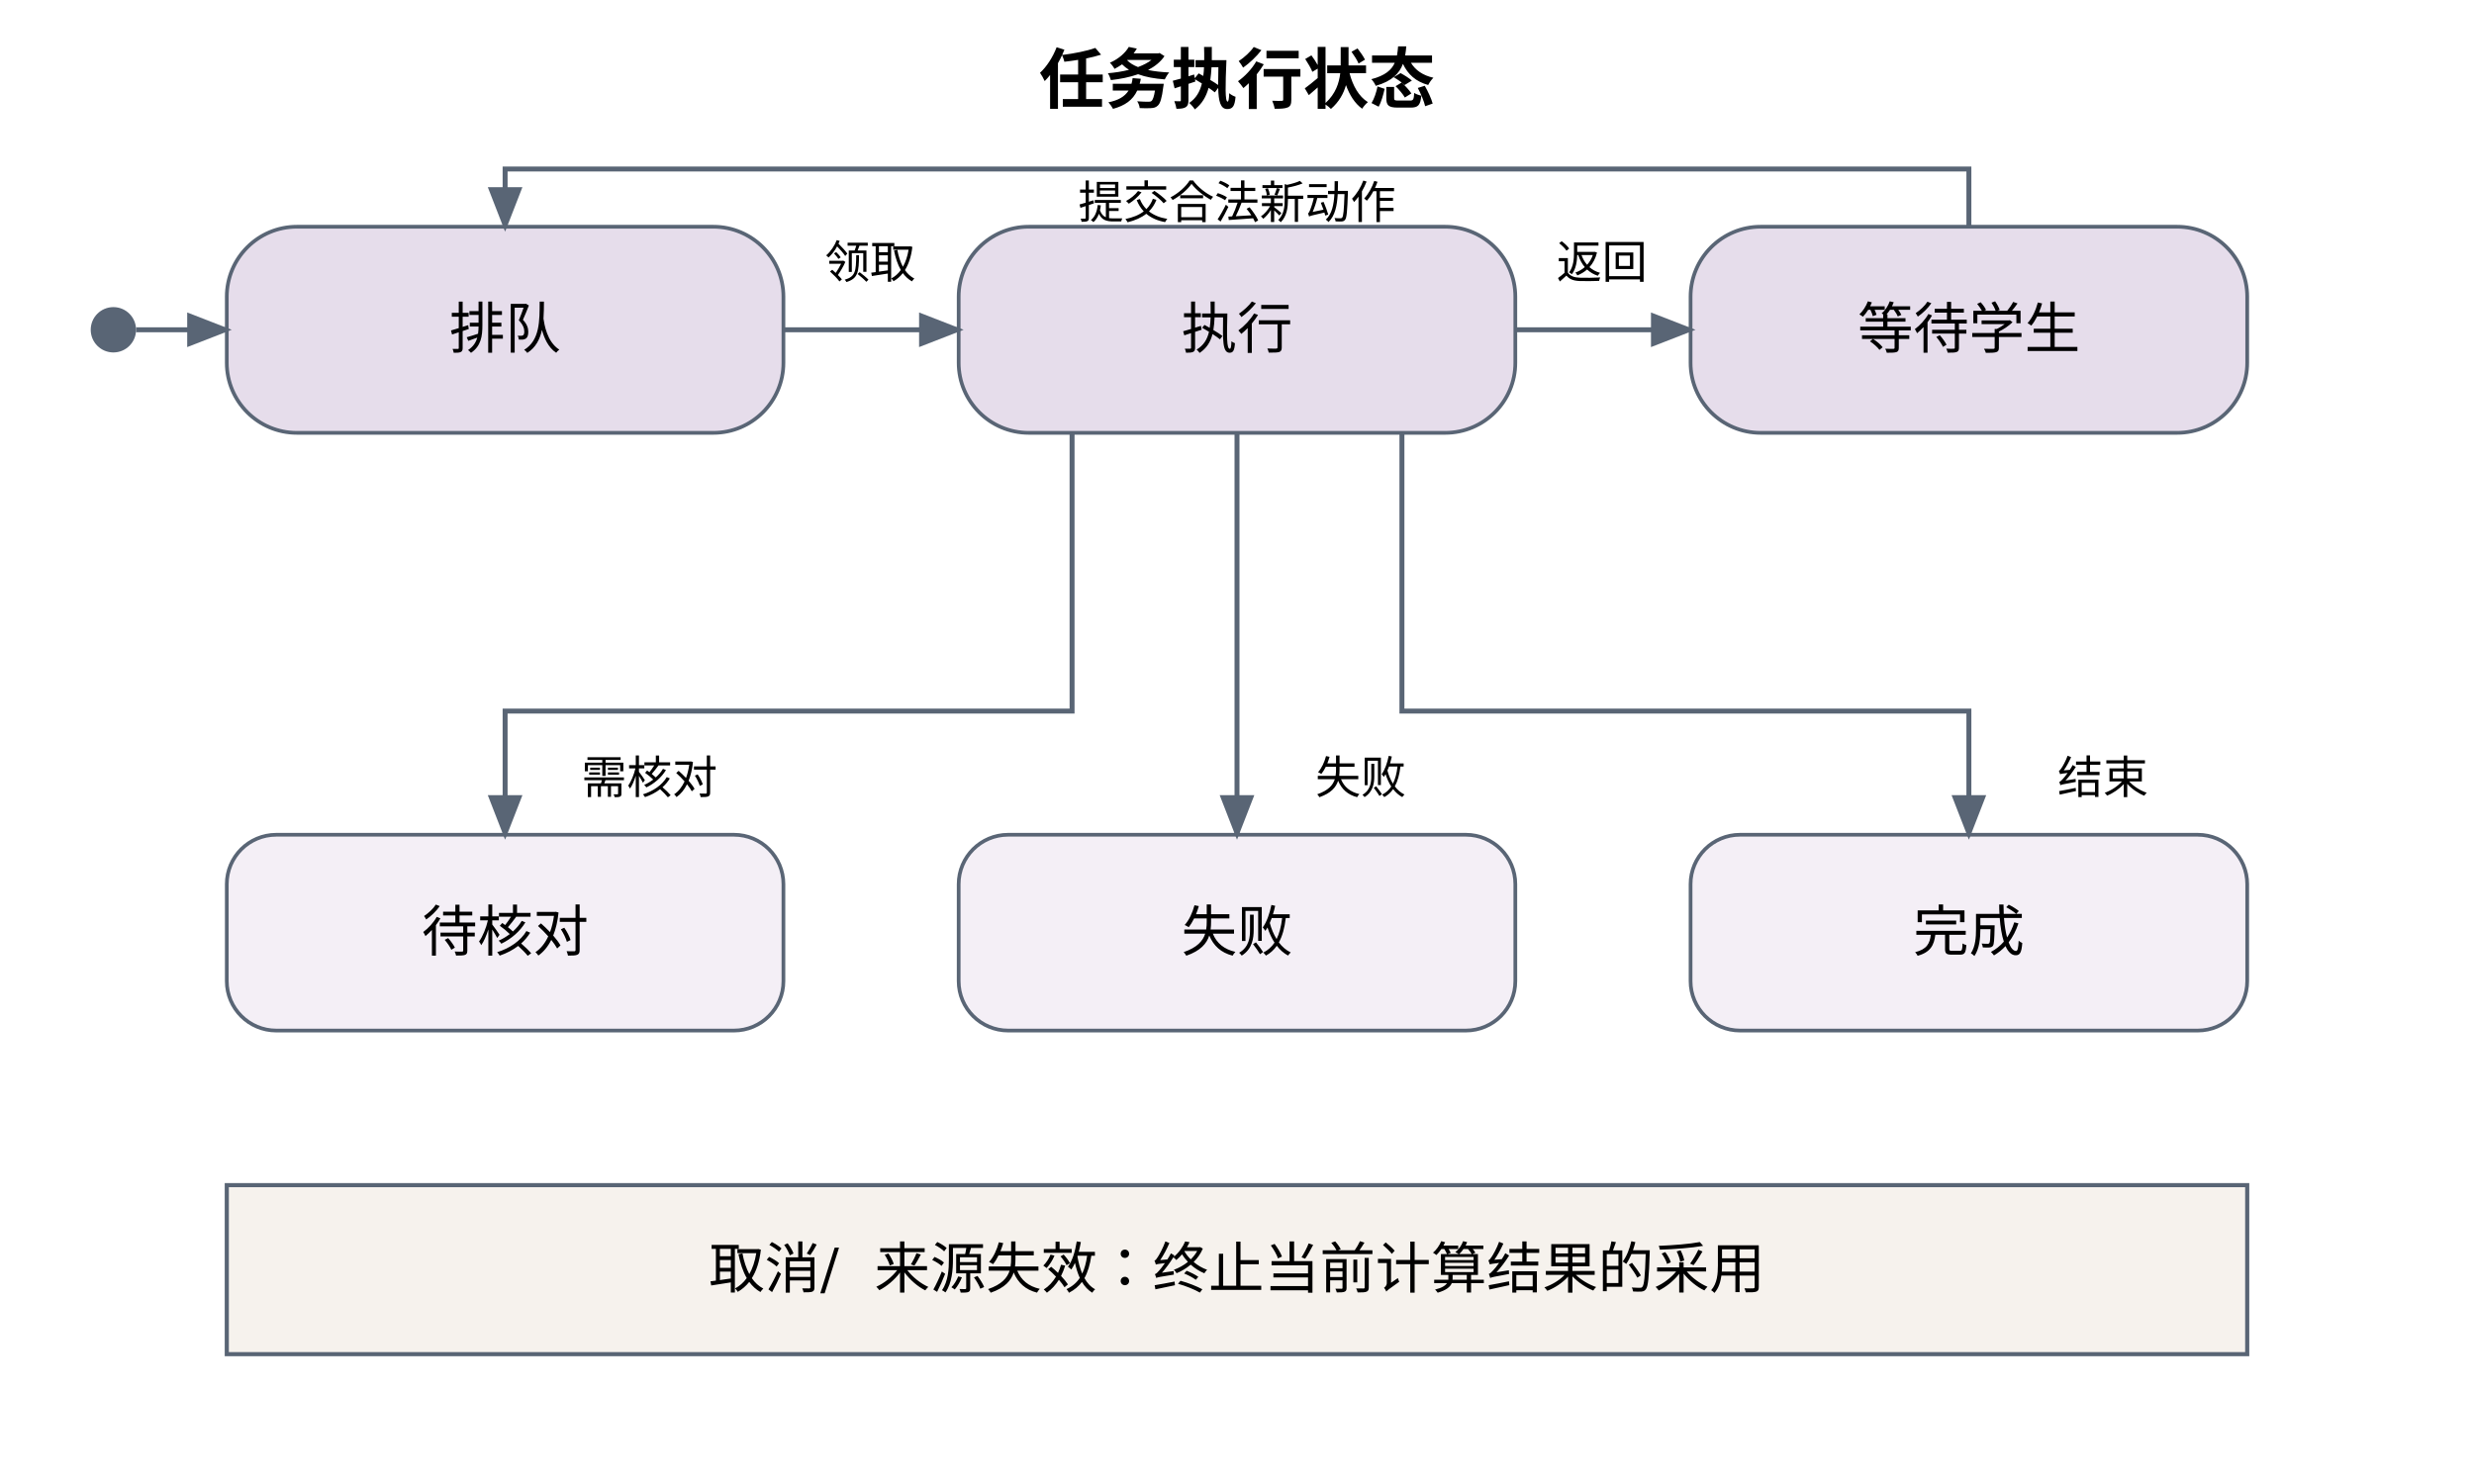
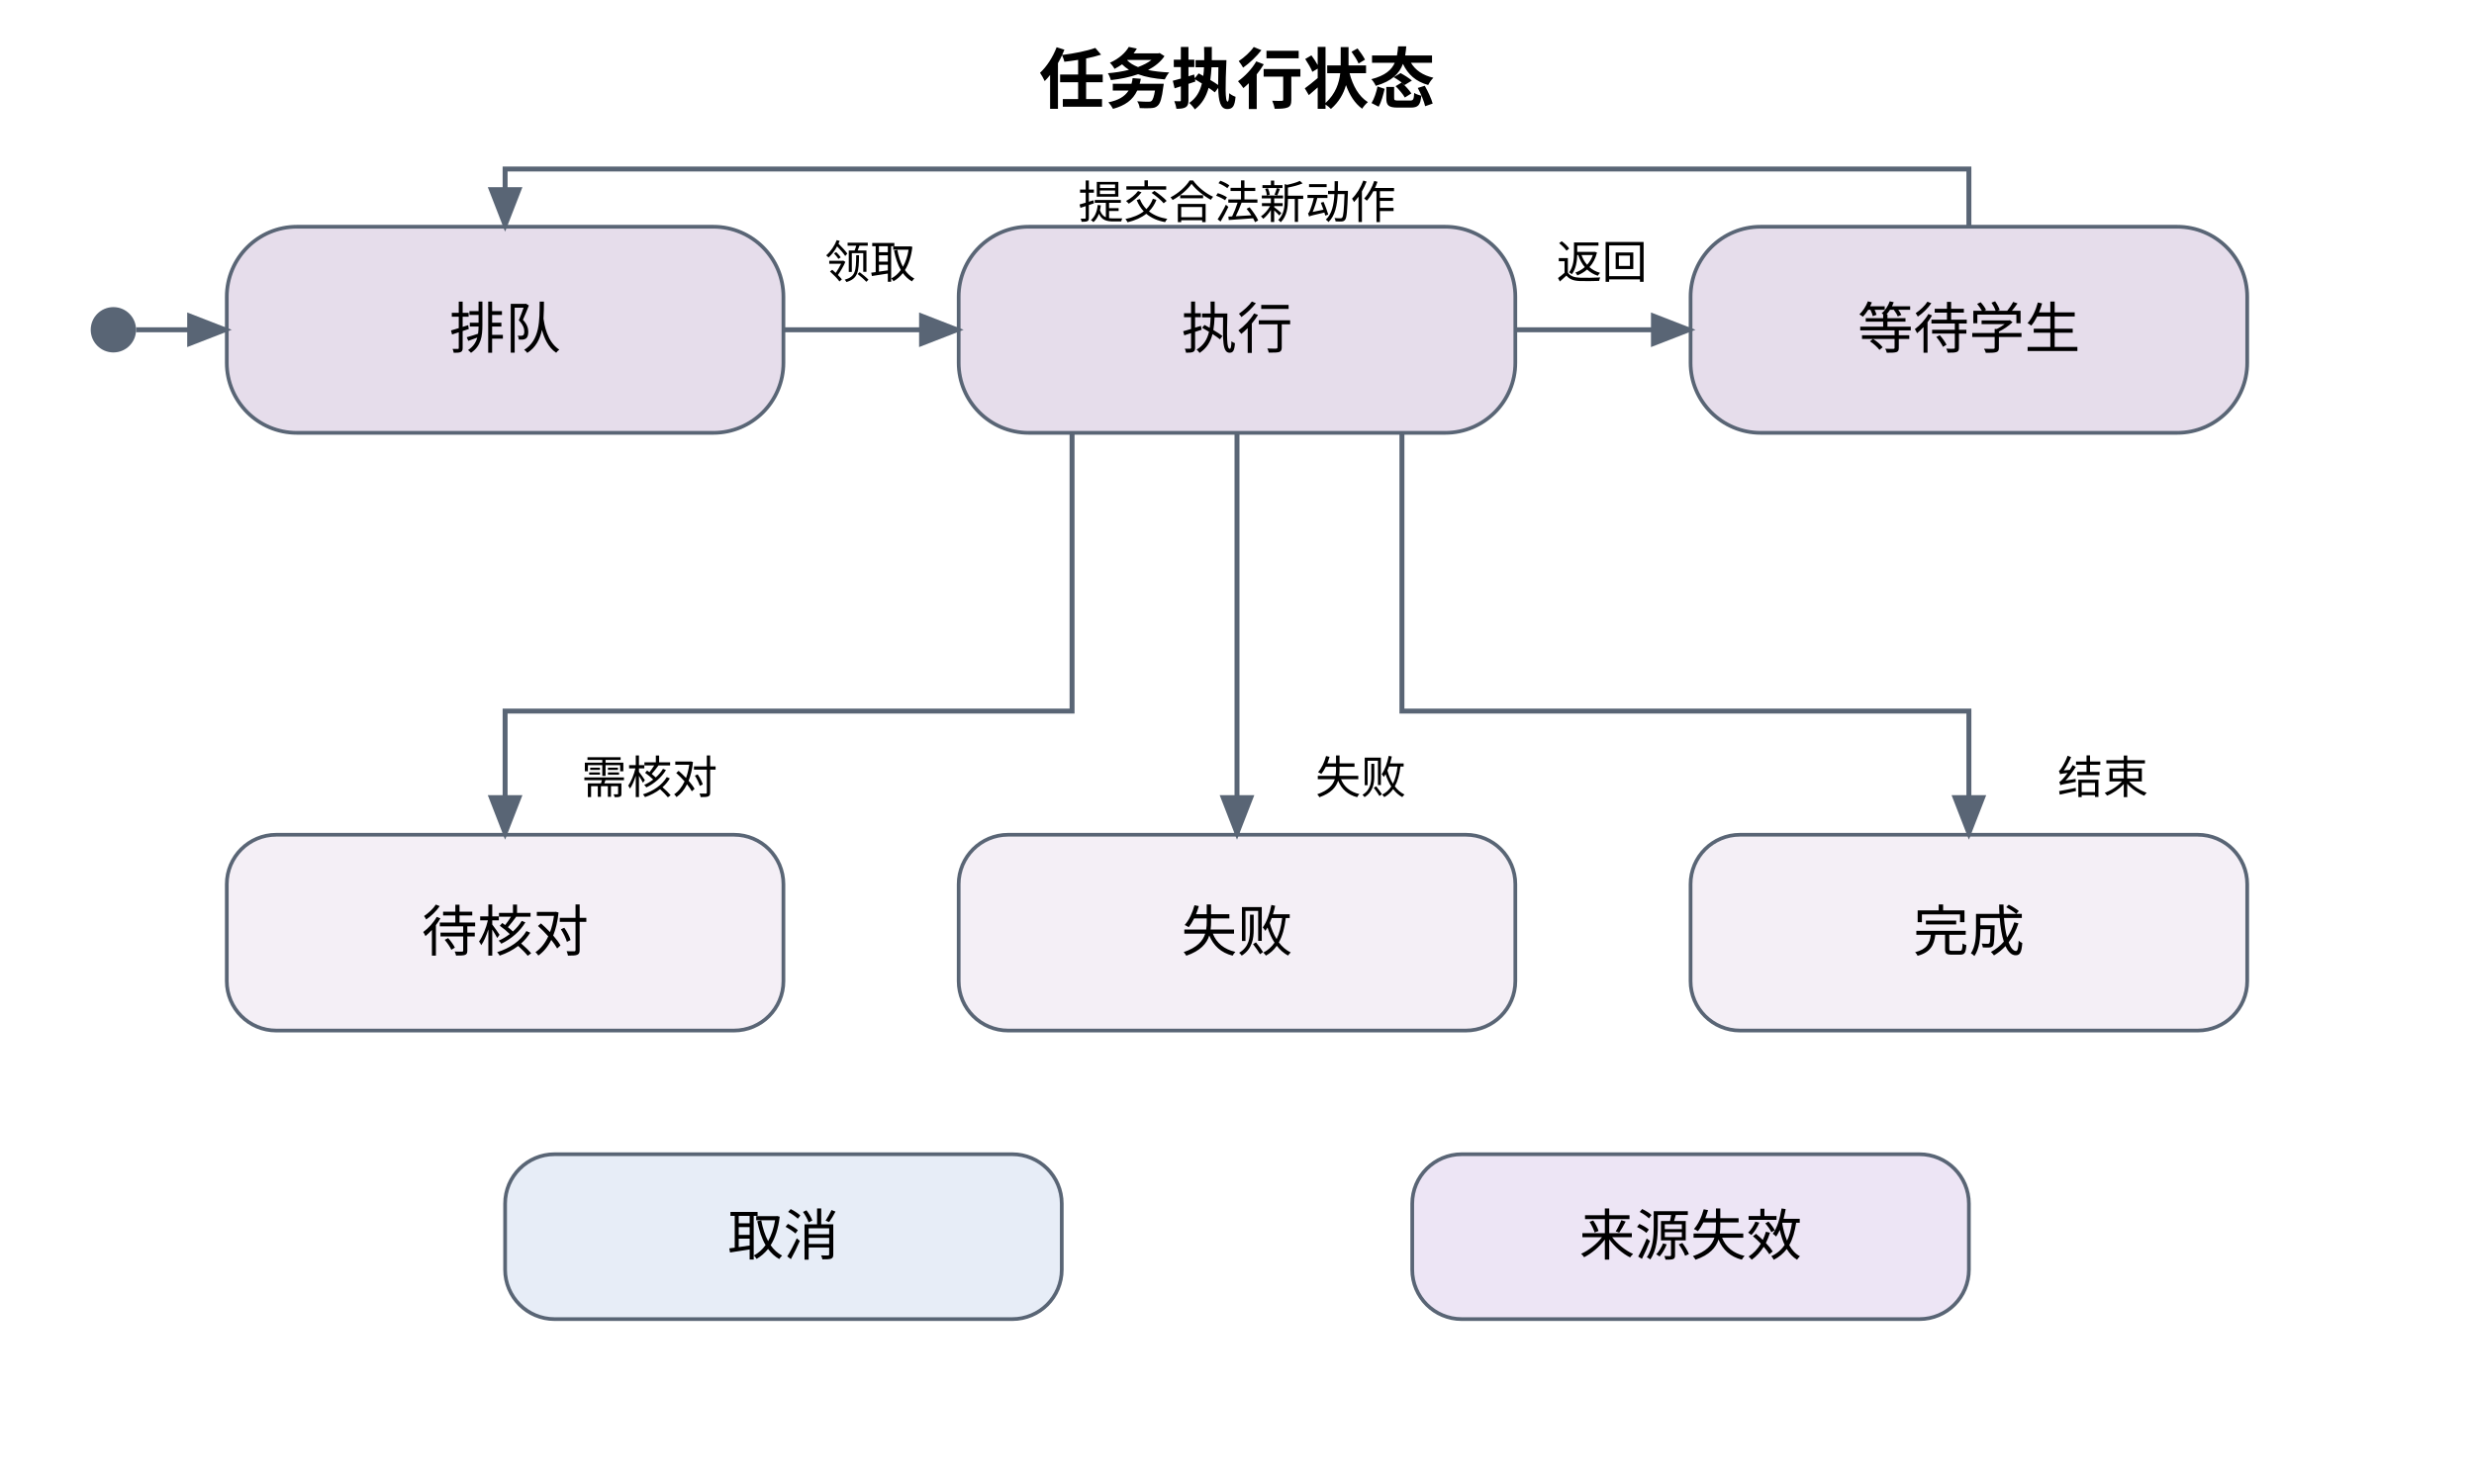
<svg xmlns="http://www.w3.org/2000/svg" width="1200" height="720" viewBox="0 0 1200 720">
  <defs>
    <marker id="arr" markerWidth="9" markerHeight="7" refX="8" refY="3.5" orient="auto">
      <path d="M0,0 L9,3.5 L0,7" fill="#596575" />
    </marker>
  </defs>
  <rect width="1200" height="720" fill="white" />
  <text x="504.00" y="50" fill="#000000" font-family="SimSun" font-size="32" font-weight="700" text-anchor="start">任务执行状态</text>
  <circle cx="55" cy="160" r="11" fill="#596575" />
  <rect x="110" y="110" width="270" height="100" rx="34" fill="#E6DDEB" stroke="#596575" stroke-width="1.8" />
  <text x="218.00" y="169.0" fill="#000000" font-family="SimSun" font-size="27" font-weight="400" text-anchor="start">排队</text>
  <rect x="465" y="110" width="270" height="100" rx="34" fill="#E6DDEB" stroke="#596575" stroke-width="1.8" />
  <text x="573.00" y="169.0" fill="#000000" font-family="SimSun" font-size="27" font-weight="400" text-anchor="start">执行</text>
  <rect x="820" y="110" width="270" height="100" rx="34" fill="#E6DDEB" stroke="#596575" stroke-width="1.8" />
  <text x="901.00" y="169.0" fill="#000000" font-family="SimSun" font-size="27" font-weight="400" text-anchor="start">等待学生</text>
  <path d="M66,160 L110,160" fill="none" stroke="#596575" stroke-width="2.4" marker-end="url(#arr)" />
  <path d="M380,160 L465,160" fill="none" stroke="#596575" stroke-width="2.4" marker-end="url(#arr)" />
  <text x="400.00" y="135" fill="#000000" font-family="SimSun" font-size="22" font-weight="400" text-anchor="start">领取</text>
  <path d="M735,160 L820,160" fill="none" stroke="#596575" stroke-width="2.4" marker-end="url(#arr)" />
  <text x="755.00" y="135" fill="#000000" font-family="SimSun" font-size="22" font-weight="400" text-anchor="start">返回</text>
  <path d="M955,110 L955,82 L245,82 L245,110" fill="none" stroke="#596575" stroke-width="2.4" marker-end="url(#arr)" />
  <text x="523.00" y="106" fill="#000000" font-family="SimSun" font-size="22" font-weight="400" text-anchor="start">提交合法新动作</text>
  <rect x="110" y="405" width="270" height="95" rx="24" fill="#F4EFF6" stroke="#596575" stroke-width="1.8" />
  <text x="204.50" y="461.5" fill="#000000" font-family="SimSun" font-size="27" font-weight="400" text-anchor="start">待核对</text>
  <rect x="465" y="405" width="270" height="95" rx="24" fill="#F4EFF6" stroke="#596575" stroke-width="1.8" />
  <text x="573.00" y="461.5" fill="#000000" font-family="SimSun" font-size="27" font-weight="400" text-anchor="start">失败</text>
  <rect x="820" y="405" width="270" height="95" rx="24" fill="#F4EFF6" stroke="#596575" stroke-width="1.8" />
  <text x="928.00" y="461.5" fill="#000000" font-family="SimSun" font-size="27" font-weight="400" text-anchor="start">完成</text>
  <path d="M520,210 L520,345 L245,345 L245,405" fill="none" stroke="#596575" stroke-width="2.4" marker-end="url(#arr)" />
  <path d="M600,210 L600,405" fill="none" stroke="#596575" stroke-width="2.4" marker-end="url(#arr)" />
  <path d="M680,210 L680,345 L955,345 L955,405" fill="none" stroke="#596575" stroke-width="2.4" marker-end="url(#arr)" />
  <text x="282.00" y="385" fill="#000000" font-family="SimSun" font-size="22" font-weight="400" text-anchor="start">需核对</text>
  <text x="638.00" y="385" fill="#000000" font-family="SimSun" font-size="22" font-weight="400" text-anchor="start">失败</text>
  <text x="998.00" y="385" fill="#000000" font-family="SimSun" font-size="22" font-weight="400" text-anchor="start">结束</text>
-   <rect x="110" y="575" width="980" height="82" rx="0" fill="#F6F2ED" stroke="#596575" stroke-width="2" />
-   <text x="343.87" y="625" fill="#000000" font-family="SimSun" font-size="27" font-weight="400" text-anchor="start">取消</text>
-   <text x="397.87" y="625" fill="#000000" font-family="DejaVu Serif" font-size="27" font-weight="400" text-anchor="start"> / </text>
-   <text x="424.13" y="625" fill="#000000" font-family="SimSun" font-size="27" font-weight="400" text-anchor="start">来源失效：终止当前计算结果的采用</text>
+   <rect x="245" y="560" width="270" height="80" rx="24" fill="#E7EDF7" stroke="#596575" stroke-width="1.8" />
+   <text x="353.00" y="609.0" fill="#000000" font-family="SimSun" font-size="27" font-weight="400" text-anchor="start">取消</text>
+   <rect x="685" y="560" width="270" height="80" rx="24" fill="#EDE5F5" stroke="#596575" stroke-width="1.8" />
+   <text x="766.00" y="609.0" fill="#000000" font-family="SimSun" font-size="27" font-weight="400" text-anchor="start">来源失效</text>
</svg>
